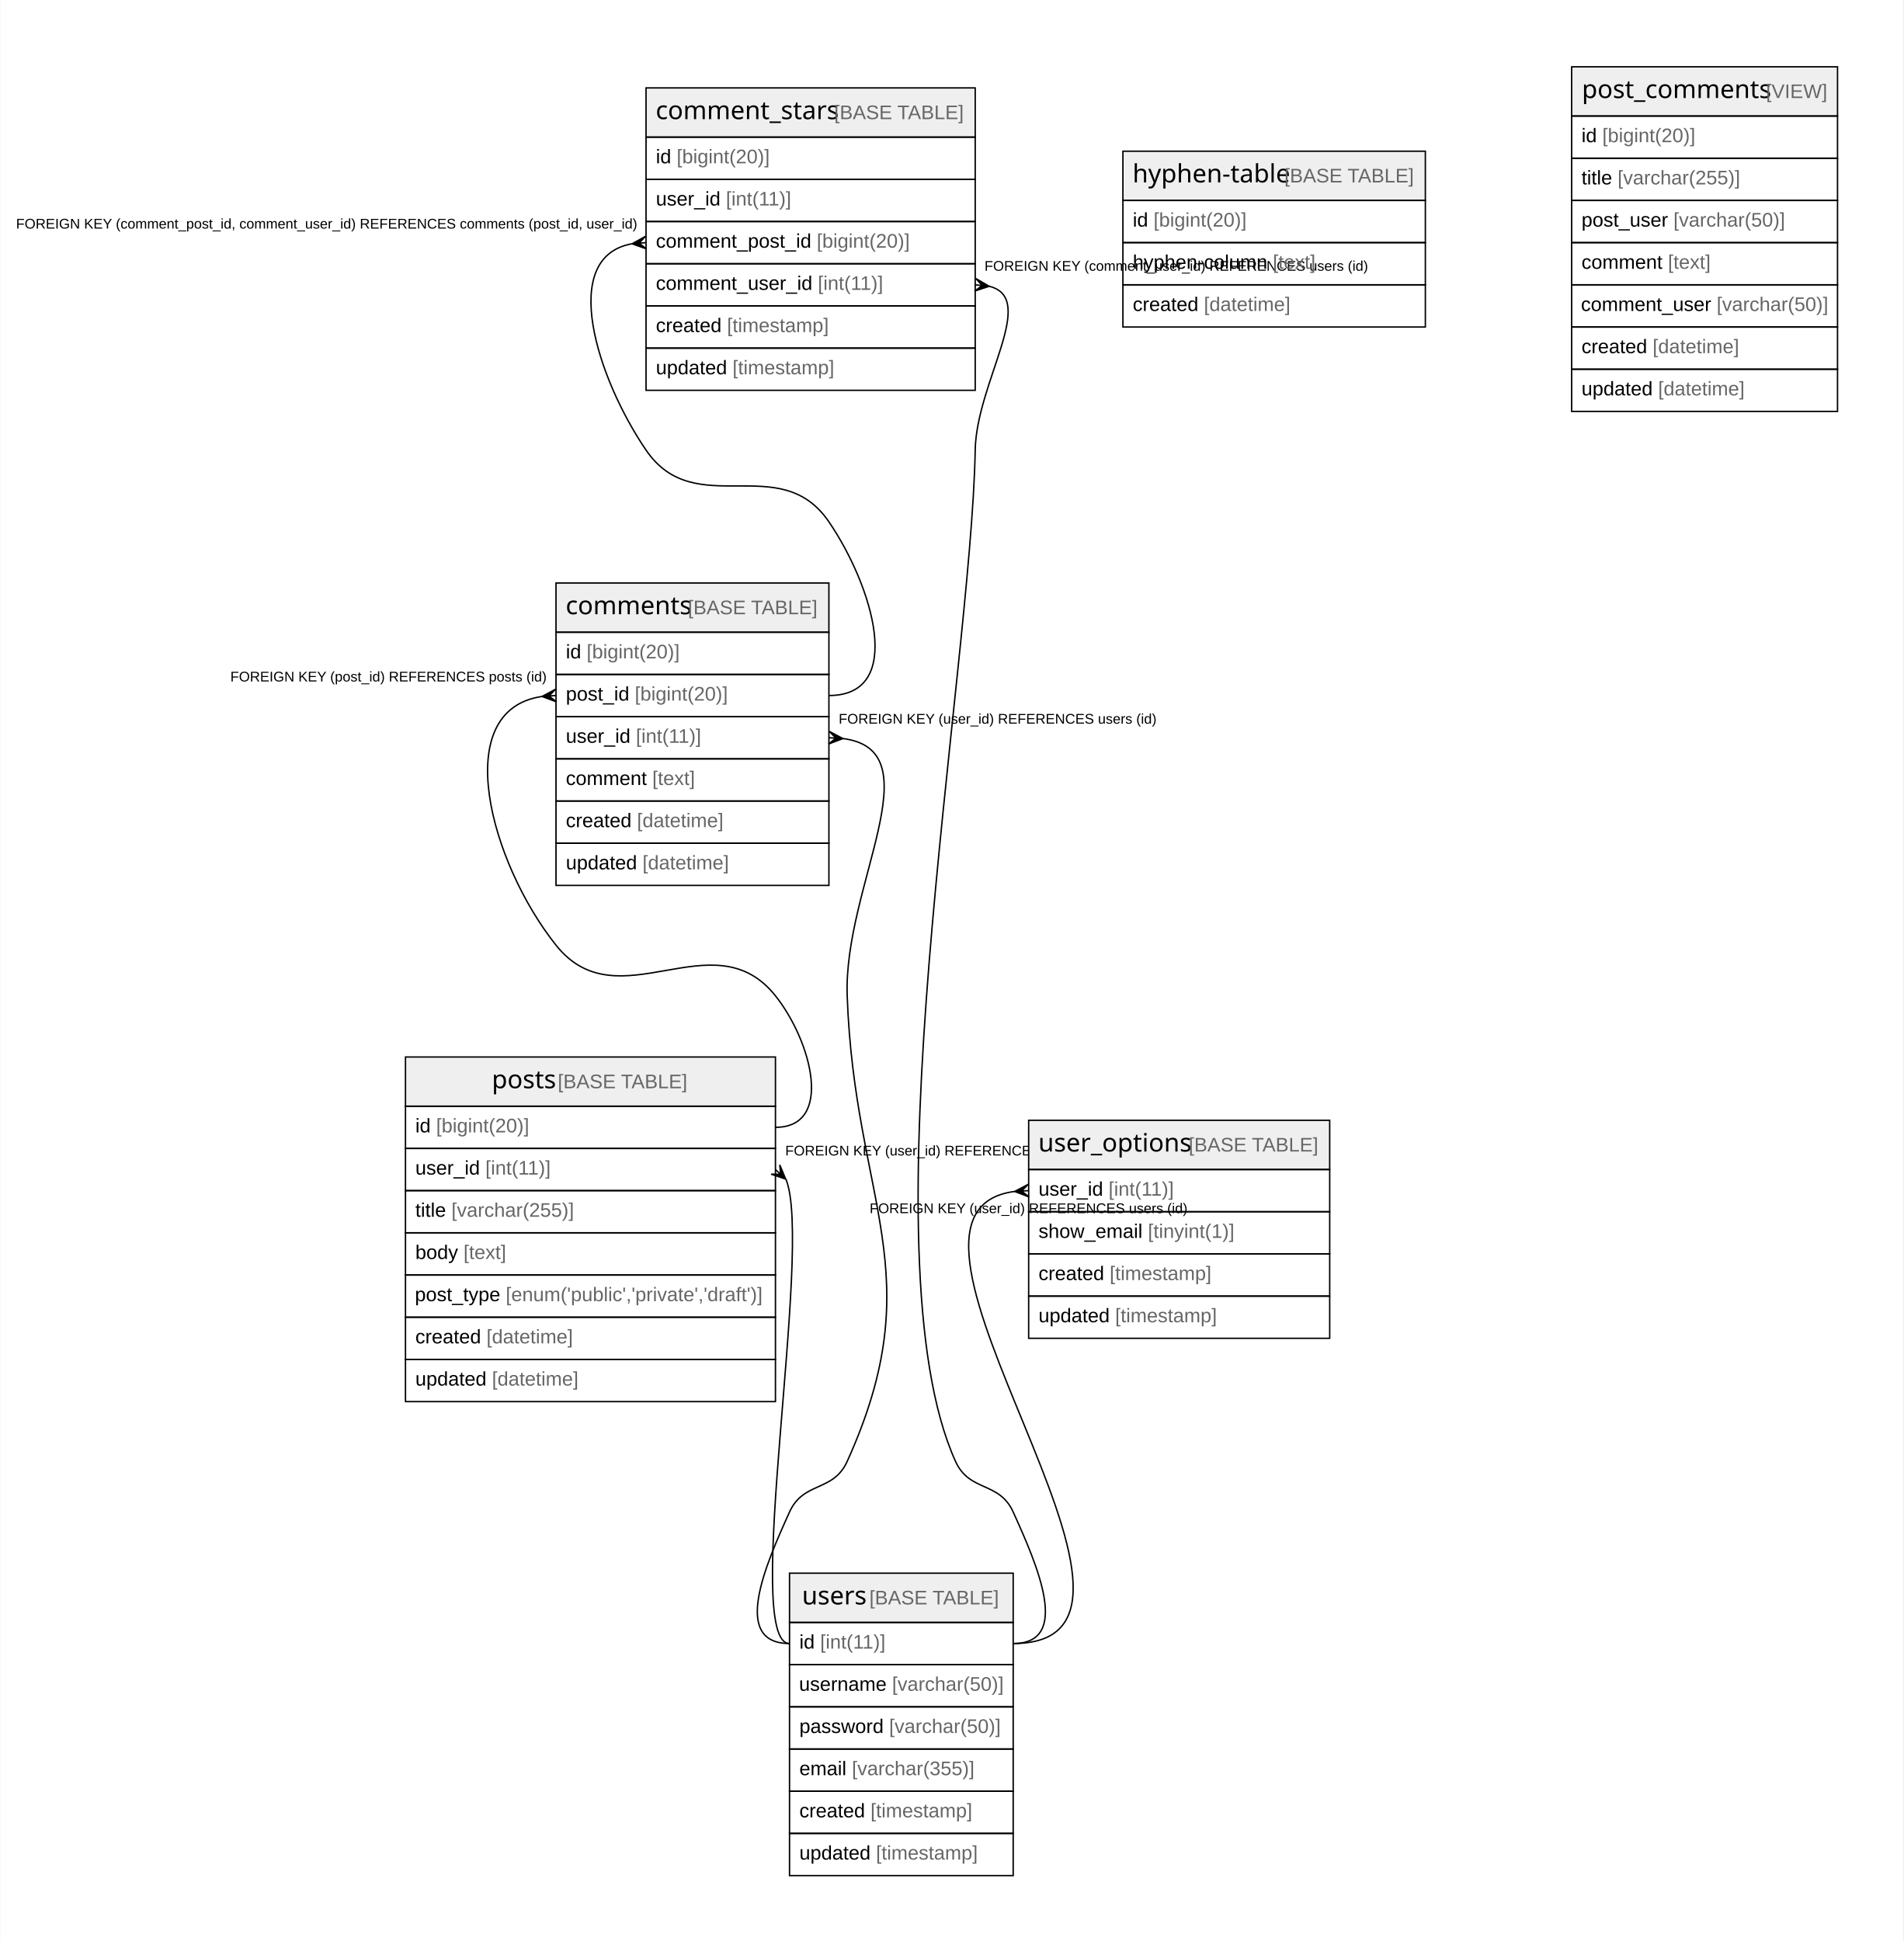
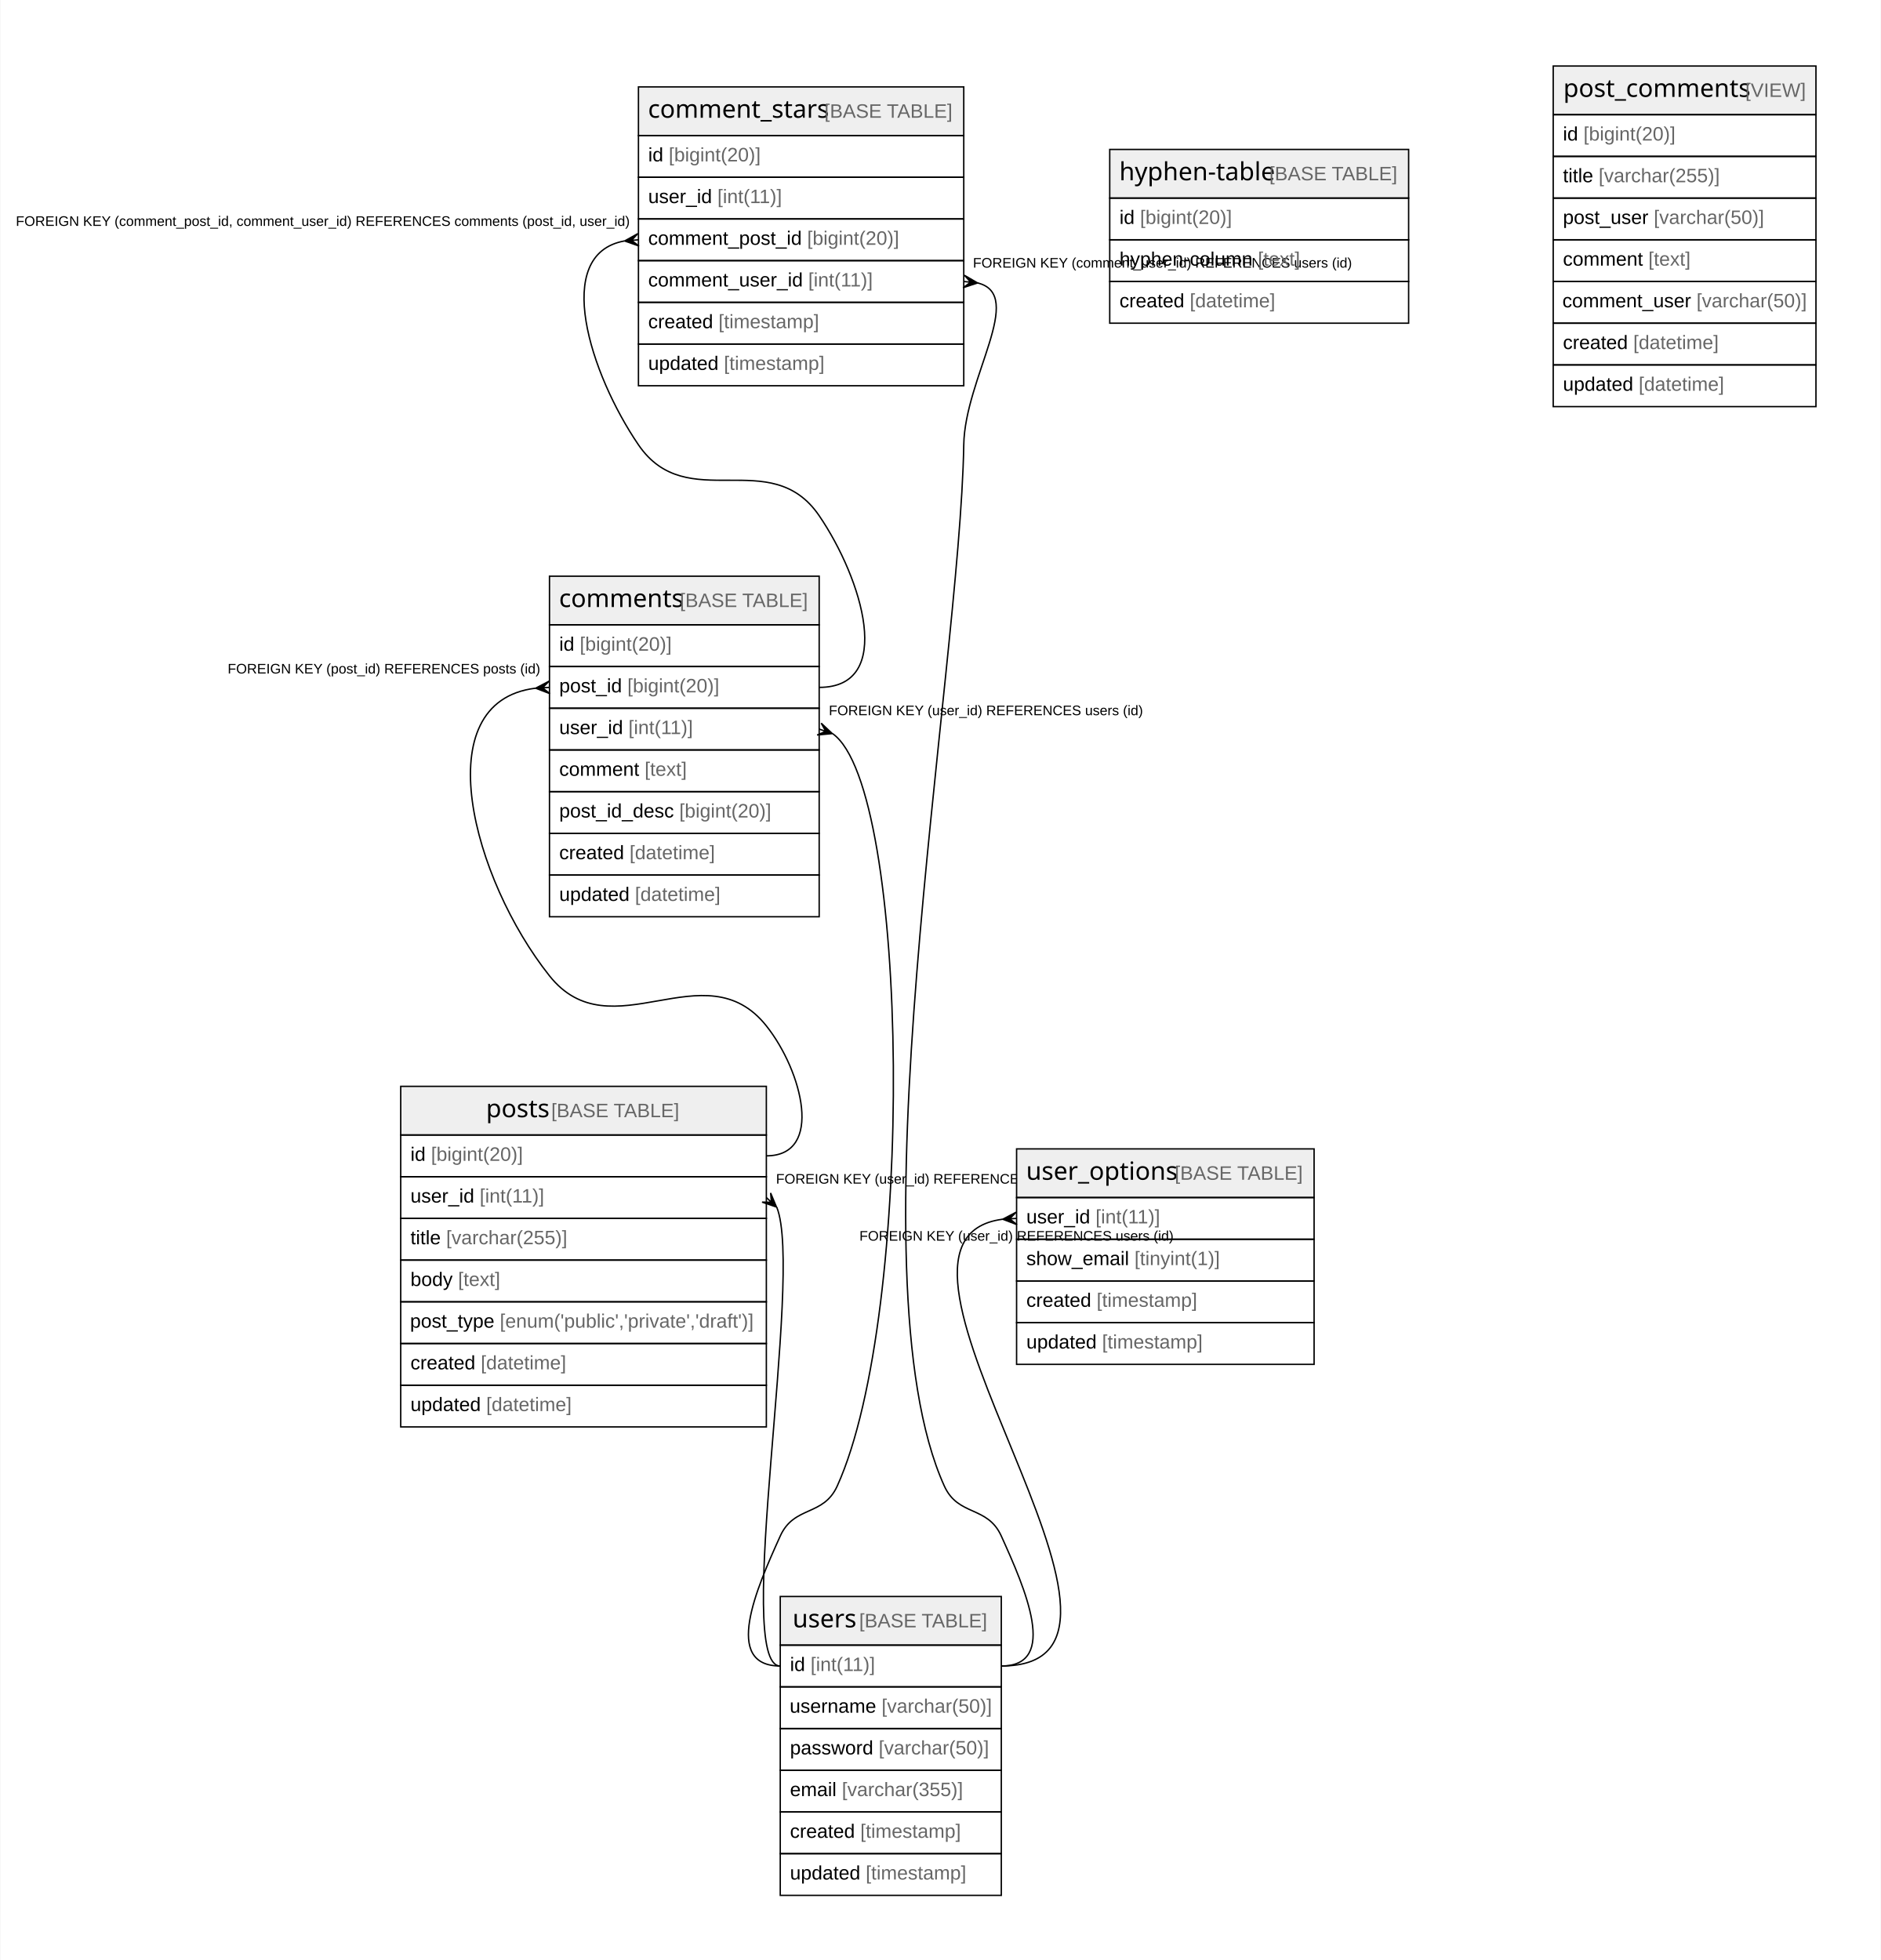
- <svg xmlns="http://www.w3.org/2000/svg" width="1353pt" height="1380pt" viewBox="0.00 0.00 1352.50 1380.00">
-   <g id="graph0" class="graph" transform="scale(1 1) rotate(0) translate(4 1376)">
-     <polygon fill="#ffffff" stroke="transparent" points="-4,4 -4,-1376 1348.5,-1376 1348.5,4 -4,4" />
+ <svg xmlns="http://www.w3.org/2000/svg" width="1353pt" height="1410pt" viewBox="0.00 0.00 1352.50 1410.00">
+   <g id="graph0" class="graph" transform="scale(1 1) rotate(0) translate(4 1406)">
+     <polygon fill="#ffffff" stroke="transparent" points="-4,4 -4,-1406 1348.5,-1406 1348.5,4 -4,4" />
    <g id="node1" class="node">
-       <polygon fill="#efefef" stroke="transparent" points="455,-1278.5 455,-1313.5 689,-1313.5 689,-1278.5 455,-1278.5" />
-       <polygon fill="none" stroke="#000000" points="455,-1278.5 455,-1313.5 689,-1313.5 689,-1278.5 455,-1278.5" />
-       <text text-anchor="start" x="461.867" y="-1291.3" font-family="Arial Bold" font-size="18.00" fill="#000000">comment_stars</text>
-       <text text-anchor="start" x="584.879" y="-1291.3" font-family="Arial" font-size="14.00" fill="#000000"> </text>
-       <text text-anchor="start" x="588.77" y="-1291.3" font-family="Arial" font-size="14.00" fill="#666666">[BASE TABLE]</text>
+       <polygon fill="#efefef" stroke="transparent" points="455,-1308.5 455,-1343.5 689,-1343.5 689,-1308.5 455,-1308.5" />
+       <polygon fill="none" stroke="#000000" points="455,-1308.5 455,-1343.5 689,-1343.5 689,-1308.5 455,-1308.5" />
+       <text text-anchor="start" x="461.867" y="-1321.3" font-family="Arial Bold" font-size="18.00" fill="#000000">comment_stars</text>
+       <text text-anchor="start" x="584.879" y="-1321.3" font-family="Arial" font-size="14.00" fill="#000000"> </text>
+       <text text-anchor="start" x="588.77" y="-1321.3" font-family="Arial" font-size="14.00" fill="#666666">[BASE TABLE]</text>
+       <polygon fill="none" stroke="#000000" points="455,-1278.5 455,-1308.5 689,-1308.5 689,-1278.5 455,-1278.5" />
+       <text text-anchor="start" x="462" y="-1289.9" font-family="Arial" font-size="14.00" fill="#000000">id </text>
+       <text text-anchor="start" x="476.78" y="-1289.9" font-family="Arial" font-size="14.00" fill="#666666">[bigint(20)]</text>
      <polygon fill="none" stroke="#000000" points="455,-1248.5 455,-1278.5 689,-1278.5 689,-1248.5 455,-1248.5" />
-       <text text-anchor="start" x="462" y="-1259.9" font-family="Arial" font-size="14.00" fill="#000000">id </text>
-       <text text-anchor="start" x="476.78" y="-1259.9" font-family="Arial" font-size="14.00" fill="#666666">[bigint(20)]</text>
+       <text text-anchor="start" x="462" y="-1259.9" font-family="Arial" font-size="14.00" fill="#000000">user_id </text>
+       <text text-anchor="start" x="511.788" y="-1259.9" font-family="Arial" font-size="14.00" fill="#666666">[int(11)]</text>
      <polygon fill="none" stroke="#000000" points="455,-1218.5 455,-1248.5 689,-1248.5 689,-1218.5 455,-1218.5" />
-       <text text-anchor="start" x="462" y="-1229.9" font-family="Arial" font-size="14.00" fill="#000000">user_id </text>
-       <text text-anchor="start" x="511.788" y="-1229.9" font-family="Arial" font-size="14.00" fill="#666666">[int(11)]</text>
+       <text text-anchor="start" x="462" y="-1229.9" font-family="Arial" font-size="14.00" fill="#000000">comment_post_id </text>
+       <text text-anchor="start" x="576.36" y="-1229.9" font-family="Arial" font-size="14.00" fill="#666666">[bigint(20)]</text>
      <polygon fill="none" stroke="#000000" points="455,-1188.5 455,-1218.5 689,-1218.5 689,-1188.5 455,-1188.5" />
-       <text text-anchor="start" x="462" y="-1199.9" font-family="Arial" font-size="14.00" fill="#000000">comment_post_id </text>
-       <text text-anchor="start" x="576.36" y="-1199.9" font-family="Arial" font-size="14.00" fill="#666666">[bigint(20)]</text>
+       <text text-anchor="start" x="462" y="-1199.9" font-family="Arial" font-size="14.00" fill="#000000">comment_user_id </text>
+       <text text-anchor="start" x="577.13" y="-1199.9" font-family="Arial" font-size="14.00" fill="#666666">[int(11)]</text>
      <polygon fill="none" stroke="#000000" points="455,-1158.5 455,-1188.5 689,-1188.5 689,-1158.5 455,-1158.5" />
-       <text text-anchor="start" x="462" y="-1169.9" font-family="Arial" font-size="14.00" fill="#000000">comment_user_id </text>
-       <text text-anchor="start" x="577.13" y="-1169.9" font-family="Arial" font-size="14.00" fill="#666666">[int(11)]</text>
+       <text text-anchor="start" x="462" y="-1169.9" font-family="Arial" font-size="14.00" fill="#000000">created </text>
+       <text text-anchor="start" x="512.572" y="-1169.9" font-family="Arial" font-size="14.00" fill="#666666">[timestamp]</text>
      <polygon fill="none" stroke="#000000" points="455,-1128.5 455,-1158.5 689,-1158.5 689,-1128.5 455,-1128.5" />
-       <text text-anchor="start" x="462" y="-1139.9" font-family="Arial" font-size="14.00" fill="#000000">created </text>
-       <text text-anchor="start" x="512.572" y="-1139.9" font-family="Arial" font-size="14.00" fill="#666666">[timestamp]</text>
-       <polygon fill="none" stroke="#000000" points="455,-1098.5 455,-1128.5 689,-1128.5 689,-1098.5 455,-1098.5" />
-       <text text-anchor="start" x="462" y="-1109.9" font-family="Arial" font-size="14.00" fill="#000000">updated </text>
-       <text text-anchor="start" x="516.477" y="-1109.9" font-family="Arial" font-size="14.00" fill="#666666">[timestamp]</text>
+       <text text-anchor="start" x="462" y="-1139.9" font-family="Arial" font-size="14.00" fill="#000000">updated </text>
+       <text text-anchor="start" x="516.477" y="-1139.9" font-family="Arial" font-size="14.00" fill="#666666">[timestamp]</text>
    </g>
    <g id="node2" class="node">
-       <polygon fill="#efefef" stroke="transparent" points="391,-926.5 391,-961.5 585,-961.5 585,-926.5 391,-926.5" />
-       <polygon fill="none" stroke="#000000" points="391,-926.5 391,-961.5 585,-961.5 585,-926.5 391,-926.5" />
-       <text text-anchor="start" x="397.87" y="-939.3" font-family="Arial Bold" font-size="18.00" fill="#000000">comments</text>
-       <text text-anchor="start" x="480.876" y="-939.3" font-family="Arial" font-size="14.00" fill="#000000"> </text>
-       <text text-anchor="start" x="484.766" y="-939.3" font-family="Arial" font-size="14.00" fill="#666666">[BASE TABLE]</text>
+       <polygon fill="#efefef" stroke="transparent" points="391,-956.5 391,-991.5 585,-991.5 585,-956.5 391,-956.5" />
+       <polygon fill="none" stroke="#000000" points="391,-956.5 391,-991.5 585,-991.5 585,-956.5 391,-956.5" />
+       <text text-anchor="start" x="397.87" y="-969.3" font-family="Arial Bold" font-size="18.00" fill="#000000">comments</text>
+       <text text-anchor="start" x="480.876" y="-969.3" font-family="Arial" font-size="14.00" fill="#000000"> </text>
+       <text text-anchor="start" x="484.766" y="-969.3" font-family="Arial" font-size="14.00" fill="#666666">[BASE TABLE]</text>
+       <polygon fill="none" stroke="#000000" points="391,-926.5 391,-956.5 585,-956.5 585,-926.5 391,-926.5" />
+       <text text-anchor="start" x="398" y="-937.9" font-family="Arial" font-size="14.00" fill="#000000">id </text>
+       <text text-anchor="start" x="412.78" y="-937.9" font-family="Arial" font-size="14.00" fill="#666666">[bigint(20)]</text>
      <polygon fill="none" stroke="#000000" points="391,-896.5 391,-926.5 585,-926.5 585,-896.5 391,-896.5" />
-       <text text-anchor="start" x="398" y="-907.9" font-family="Arial" font-size="14.00" fill="#000000">id </text>
-       <text text-anchor="start" x="412.78" y="-907.9" font-family="Arial" font-size="14.00" fill="#666666">[bigint(20)]</text>
+       <text text-anchor="start" x="398" y="-907.9" font-family="Arial" font-size="14.00" fill="#000000">post_id </text>
+       <text text-anchor="start" x="447.018" y="-907.9" font-family="Arial" font-size="14.00" fill="#666666">[bigint(20)]</text>
      <polygon fill="none" stroke="#000000" points="391,-866.5 391,-896.5 585,-896.5 585,-866.5 391,-866.5" />
-       <text text-anchor="start" x="398" y="-877.9" font-family="Arial" font-size="14.00" fill="#000000">post_id </text>
-       <text text-anchor="start" x="447.018" y="-877.9" font-family="Arial" font-size="14.00" fill="#666666">[bigint(20)]</text>
+       <text text-anchor="start" x="398" y="-877.9" font-family="Arial" font-size="14.00" fill="#000000">user_id </text>
+       <text text-anchor="start" x="447.788" y="-877.9" font-family="Arial" font-size="14.00" fill="#666666">[int(11)]</text>
      <polygon fill="none" stroke="#000000" points="391,-836.5 391,-866.5 585,-866.5 585,-836.5 391,-836.5" />
-       <text text-anchor="start" x="398" y="-847.9" font-family="Arial" font-size="14.00" fill="#000000">user_id </text>
-       <text text-anchor="start" x="447.788" y="-847.9" font-family="Arial" font-size="14.00" fill="#666666">[int(11)]</text>
+       <text text-anchor="start" x="398" y="-847.9" font-family="Arial" font-size="14.00" fill="#000000">comment </text>
+       <text text-anchor="start" x="459.45" y="-847.9" font-family="Arial" font-size="14.00" fill="#666666">[text]</text>
      <polygon fill="none" stroke="#000000" points="391,-806.5 391,-836.5 585,-836.5 585,-806.5 391,-806.5" />
-       <text text-anchor="start" x="398" y="-817.9" font-family="Arial" font-size="14.00" fill="#000000">comment </text>
-       <text text-anchor="start" x="459.45" y="-817.9" font-family="Arial" font-size="14.00" fill="#666666">[text]</text>
+       <text text-anchor="start" x="398" y="-817.9" font-family="Arial" font-size="14.00" fill="#000000">post_id_desc </text>
+       <text text-anchor="start" x="484.366" y="-817.9" font-family="Arial" font-size="14.00" fill="#666666">[bigint(20)]</text>
      <polygon fill="none" stroke="#000000" points="391,-776.5 391,-806.5 585,-806.5 585,-776.5 391,-776.5" />
      <text text-anchor="start" x="398" y="-787.9" font-family="Arial" font-size="14.00" fill="#000000">created </text>
      <text text-anchor="start" x="448.572" y="-787.9" font-family="Arial" font-size="14.00" fill="#666666">[datetime]</text>
      <polygon fill="none" stroke="#000000" points="391,-746.5 391,-776.5 585,-776.5 585,-746.5 391,-746.5" />
      <text text-anchor="start" x="398" y="-757.9" font-family="Arial" font-size="14.00" fill="#000000">updated </text>
      <text text-anchor="start" x="452.477" y="-757.9" font-family="Arial" font-size="14.00" fill="#666666">[datetime]</text>
    </g>
    <g id="edge2" class="edge">
-       <path fill="none" stroke="#000000" d="M444.752,-1202.626C392.714,-1193.052 420.159,-1107.094 455,-1056 489.966,-1004.722 550.034,-1056.278 585,-1005 615.923,-959.651 639.889,-881.5 585,-881.5" />
-       <polygon fill="#000000" stroke="#000000" points="445.036,-1202.65 454.618,-1207.984 450.018,-1203.075 455,-1203.5 455,-1203.5 455,-1203.5 450.018,-1203.075 455.382,-1199.016 445.036,-1202.65 445.036,-1202.65" />
-       <text text-anchor="start" x="7.144" y="-1213.5" font-family="Arial" font-size="10.00" fill="#000000">FOREIGN KEY (comment_post_id, comment_user_id) REFERENCES comments (post_id, user_id)</text>
+       <path fill="none" stroke="#000000" d="M444.752,-1232.626C392.714,-1223.052 420.159,-1137.094 455,-1086 489.966,-1034.722 550.034,-1086.278 585,-1035 615.923,-989.651 639.889,-911.5 585,-911.5" />
+       <polygon fill="#000000" stroke="#000000" points="445.036,-1232.65 454.618,-1237.984 450.018,-1233.075 455,-1233.5 455,-1233.5 455,-1233.5 450.018,-1233.075 455.382,-1229.016 445.036,-1232.65 445.036,-1232.65" />
+       <text text-anchor="start" x="7.144" y="-1243.5" font-family="Arial" font-size="10.00" fill="#000000">FOREIGN KEY (comment_post_id, comment_user_id) REFERENCES comments (post_id, user_id)</text>
    </g>
    <g id="node7" class="node">
      <polygon fill="#efefef" stroke="transparent" points="557,-222.5 557,-257.5 716,-257.5 716,-222.5 557,-222.5" />
      <polygon fill="none" stroke="#000000" points="557,-222.5 557,-257.5 716,-257.5 716,-222.5 557,-222.5" />
      <text text-anchor="start" x="565.871" y="-235.3" font-family="Arial Bold" font-size="18.00" fill="#000000">users</text>
      <text text-anchor="start" x="609.875" y="-235.3" font-family="Arial" font-size="14.00" fill="#000000"> </text>
      <text text-anchor="start" x="613.766" y="-235.3" font-family="Arial" font-size="14.00" fill="#666666">[BASE TABLE]</text>
      <polygon fill="none" stroke="#000000" points="557,-192.5 557,-222.5 716,-222.5 716,-192.5 557,-192.5" />
      <text text-anchor="start" x="564" y="-203.9" font-family="Arial" font-size="14.00" fill="#000000">id </text>
      <text text-anchor="start" x="578.78" y="-203.9" font-family="Arial" font-size="14.00" fill="#666666">[int(11)]</text>
      <polygon fill="none" stroke="#000000" points="557,-162.5 557,-192.5 716,-192.5 716,-162.5 557,-162.5" />
      <text text-anchor="start" x="563.769" y="-173.9" font-family="Arial" font-size="14.00" fill="#000000">username </text>
      <text text-anchor="start" x="629.894" y="-173.9" font-family="Arial" font-size="14.00" fill="#666666">[varchar(50)]</text>
      <polygon fill="none" stroke="#000000" points="557,-132.5 557,-162.5 716,-162.5 716,-132.5 557,-132.5" />
      <text text-anchor="start" x="564" y="-143.9" font-family="Arial" font-size="14.00" fill="#000000">password </text>
      <text text-anchor="start" x="627.788" y="-143.9" font-family="Arial" font-size="14.00" fill="#666666">[varchar(50)]</text>
      <polygon fill="none" stroke="#000000" points="557,-102.5 557,-132.5 716,-132.5 716,-102.5 557,-102.5" />
      <text text-anchor="start" x="564" y="-113.9" font-family="Arial" font-size="14.00" fill="#000000">email </text>
      <text text-anchor="start" x="601.33" y="-113.9" font-family="Arial" font-size="14.00" fill="#666666">[varchar(355)]</text>
      <polygon fill="none" stroke="#000000" points="557,-72.5 557,-102.5 716,-102.5 716,-72.5 557,-72.5" />
      <text text-anchor="start" x="564" y="-83.9" font-family="Arial" font-size="14.00" fill="#000000">created </text>
      <text text-anchor="start" x="614.572" y="-83.9" font-family="Arial" font-size="14.00" fill="#666666">[timestamp]</text>
      <polygon fill="none" stroke="#000000" points="557,-42.5 557,-72.5 716,-72.5 716,-42.5 557,-42.5" />
      <text text-anchor="start" x="564" y="-53.9" font-family="Arial" font-size="14.00" fill="#000000">updated </text>
      <text text-anchor="start" x="618.477" y="-53.9" font-family="Arial" font-size="14.00" fill="#666666">[timestamp]</text>
    </g>
    <g id="edge1" class="edge">
-       <path fill="none" stroke="#000000" d="M698.98,-1172.453C733.888,-1163.881 689.872,-1104.339 689,-1056 686.118,-896.218 609.09,-482.583 675,-337 685.001,-314.909 705.999,-323.091 716,-301 733.139,-263.143 757.556,-207.5 716,-207.5" />
-       <polygon fill="#000000" stroke="#000000" points="698.945,-1172.457 688.53,-1169.025 693.973,-1172.978 689,-1173.5 689,-1173.5 689,-1173.5 693.973,-1172.978 689.47,-1177.975 698.945,-1172.457 698.945,-1172.457" />
-       <text text-anchor="start" x="695.609" y="-1183.5" font-family="Arial" font-size="10.00" fill="#000000">FOREIGN KEY (comment_user_id) REFERENCES users (id)</text>
+       <path fill="none" stroke="#000000" d="M698.979,-1202.453C733.878,-1193.881 689.809,-1134.34 689,-1086 686.213,-919.55 606.341,-488.656 675,-337 685.001,-314.909 705.999,-323.091 716,-301 733.139,-263.143 757.556,-207.5 716,-207.5" />
+       <polygon fill="#000000" stroke="#000000" points="698.945,-1202.457 688.53,-1199.025 693.973,-1202.978 689,-1203.5 689,-1203.5 689,-1203.5 693.973,-1202.978 689.47,-1207.975 698.945,-1202.457 698.945,-1202.457" />
+       <text text-anchor="start" x="695.609" y="-1213.5" font-family="Arial" font-size="10.00" fill="#000000">FOREIGN KEY (comment_user_id) REFERENCES users (id)</text>
    </g>
    <g id="node5" class="node">
      <polygon fill="#efefef" stroke="transparent" points="284,-589.5 284,-624.5 547,-624.5 547,-589.5 284,-589.5" />
      <polygon fill="none" stroke="#000000" points="284,-589.5 284,-624.5 547,-624.5 547,-589.5 284,-589.5" />
      <text text-anchor="start" x="345.366" y="-602.3" font-family="Arial Bold" font-size="18.00" fill="#000000">posts</text>
      <text text-anchor="start" x="388.38" y="-602.3" font-family="Arial" font-size="14.00" fill="#000000"> </text>
      <text text-anchor="start" x="392.271" y="-602.3" font-family="Arial" font-size="14.00" fill="#666666">[BASE TABLE]</text>
      <polygon fill="none" stroke="#000000" points="284,-559.5 284,-589.5 547,-589.5 547,-559.5 284,-559.5" />
      <text text-anchor="start" x="291" y="-570.9" font-family="Arial" font-size="14.00" fill="#000000">id </text>
      <text text-anchor="start" x="305.78" y="-570.9" font-family="Arial" font-size="14.00" fill="#666666">[bigint(20)]</text>
      <polygon fill="none" stroke="#000000" points="284,-529.5 284,-559.5 547,-559.5 547,-529.5 284,-529.5" />
      <text text-anchor="start" x="291" y="-540.9" font-family="Arial" font-size="14.00" fill="#000000">user_id </text>
      <text text-anchor="start" x="340.788" y="-540.9" font-family="Arial" font-size="14.00" fill="#666666">[int(11)]</text>
      <polygon fill="none" stroke="#000000" points="284,-499.5 284,-529.5 547,-529.5 547,-499.5 284,-499.5" />
      <text text-anchor="start" x="291" y="-510.9" font-family="Arial" font-size="14.00" fill="#000000">title </text>
      <text text-anchor="start" x="316.668" y="-510.9" font-family="Arial" font-size="14.00" fill="#666666">[varchar(255)]</text>
      <polygon fill="none" stroke="#000000" points="284,-469.5 284,-499.5 547,-499.5 547,-469.5 284,-469.5" />
      <text text-anchor="start" x="291" y="-480.9" font-family="Arial" font-size="14.00" fill="#000000">body </text>
      <text text-anchor="start" x="325.238" y="-480.9" font-family="Arial" font-size="14.00" fill="#666666">[text]</text>
      <polygon fill="none" stroke="#000000" points="284,-439.5 284,-469.5 547,-469.5 547,-439.5 284,-439.5" />
      <text text-anchor="start" x="290.697" y="-450.9" font-family="Arial" font-size="14.00" fill="#000000">post_type </text>
      <text text-anchor="start" x="355.282" y="-450.9" font-family="Arial" font-size="14.00" fill="#666666">[enum('public','private','draft')]</text>
      <polygon fill="none" stroke="#000000" points="284,-409.5 284,-439.5 547,-439.5 547,-409.5 284,-409.5" />
      <text text-anchor="start" x="291" y="-420.9" font-family="Arial" font-size="14.00" fill="#000000">created </text>
      <text text-anchor="start" x="341.572" y="-420.9" font-family="Arial" font-size="14.00" fill="#666666">[datetime]</text>
      <polygon fill="none" stroke="#000000" points="284,-379.5 284,-409.5 547,-409.5 547,-379.5 284,-379.5" />
      <text text-anchor="start" x="291" y="-390.9" font-family="Arial" font-size="14.00" fill="#000000">updated </text>
      <text text-anchor="start" x="345.477" y="-390.9" font-family="Arial" font-size="14.00" fill="#666666">[datetime]</text>
    </g>
    <g id="edge3" class="edge">
-       <path fill="none" stroke="#000000" d="M381.018,-880.815C314.825,-871.208 344.094,-762.963 391,-704 435.298,-648.315 502.702,-723.685 547,-668 572.87,-635.48 588.556,-574.5 547,-574.5" />
-       <polygon fill="#000000" stroke="#000000" points="381.024,-880.815 390.692,-885.989 386.012,-881.157 391,-881.5 391,-881.5 391,-881.5 386.012,-881.157 391.308,-877.011 381.024,-880.815 381.024,-880.815" />
-       <text text-anchor="start" x="159.495" y="-891.5" font-family="Arial" font-size="10.00" fill="#000000">FOREIGN KEY (post_id) REFERENCES posts (id)</text>
+       <path fill="none" stroke="#000000" d="M380.768,-910.892C301.532,-901.024 335.83,-773.352 391,-704 435.298,-648.315 502.702,-723.685 547,-668 572.87,-635.48 588.556,-574.5 547,-574.5" />
+       <polygon fill="#000000" stroke="#000000" points="381.018,-910.907 390.733,-915.992 386.009,-911.203 391,-911.5 391,-911.5 391,-911.5 386.009,-911.203 391.267,-907.008 381.018,-910.907 381.018,-910.907" />
+       <text text-anchor="start" x="159.495" y="-921.5" font-family="Arial" font-size="10.00" fill="#000000">FOREIGN KEY (post_id) REFERENCES posts (id)</text>
    </g>
    <g id="edge4" class="edge">
-       <path fill="none" stroke="#000000" d="M595.11,-850.895C660.473,-842.395 595.239,-746.038 598,-668 603.201,-520.981 658.673,-471.017 598,-337 587.999,-314.909 567.001,-323.091 557,-301 539.861,-263.143 515.444,-207.5 557,-207.5" />
-       <polygon fill="#000000" stroke="#000000" points="594.982,-850.902 584.731,-847.008 589.991,-851.201 585,-851.5 585,-851.5 585,-851.5 589.991,-851.201 585.269,-855.992 594.982,-850.902 594.982,-850.902" />
-       <text text-anchor="start" x="591.945" y="-861.5" font-family="Arial" font-size="10.00" fill="#000000">FOREIGN KEY (user_id) REFERENCES users (id)</text>
+       <path fill="none" stroke="#000000" d="M594.76,-878.155C650.334,-838.709 654.331,-461.424 598,-337 587.999,-314.909 567.001,-323.091 557,-301 539.861,-263.143 515.444,-207.5 557,-207.5" />
+       <polygon fill="#000000" stroke="#000000" points="594.46,-878.258 583.541,-877.243 589.73,-879.879 585,-881.5 585,-881.5 585,-881.5 589.73,-879.879 586.459,-885.757 594.46,-878.258 594.46,-878.258" />
+       <text text-anchor="start" x="591.945" y="-891.5" font-family="Arial" font-size="10.00" fill="#000000">FOREIGN KEY (user_id) REFERENCES users (id)</text>
    </g>
    <g id="node3" class="node">
-       <polygon fill="#efefef" stroke="transparent" points="794,-1233.5 794,-1268.5 1009,-1268.5 1009,-1233.5 794,-1233.5" />
-       <polygon fill="none" stroke="#000000" points="794,-1233.5 794,-1268.5 1009,-1268.5 1009,-1233.5 794,-1233.5" />
-       <text text-anchor="start" x="800.854" y="-1246.3" font-family="Arial Bold" font-size="18.00" fill="#000000">hyphen-table</text>
-       <text text-anchor="start" x="904.892" y="-1246.3" font-family="Arial" font-size="14.00" fill="#000000"> </text>
-       <text text-anchor="start" x="908.783" y="-1246.3" font-family="Arial" font-size="14.00" fill="#666666">[BASE TABLE]</text>
+       <polygon fill="#efefef" stroke="transparent" points="794,-1263.5 794,-1298.5 1009,-1298.5 1009,-1263.5 794,-1263.5" />
+       <polygon fill="none" stroke="#000000" points="794,-1263.5 794,-1298.5 1009,-1298.5 1009,-1263.5 794,-1263.5" />
+       <text text-anchor="start" x="800.854" y="-1276.3" font-family="Arial Bold" font-size="18.00" fill="#000000">hyphen-table</text>
+       <text text-anchor="start" x="904.892" y="-1276.3" font-family="Arial" font-size="14.00" fill="#000000"> </text>
+       <text text-anchor="start" x="908.783" y="-1276.3" font-family="Arial" font-size="14.00" fill="#666666">[BASE TABLE]</text>
+       <polygon fill="none" stroke="#000000" points="794,-1233.5 794,-1263.5 1009,-1263.5 1009,-1233.5 794,-1233.5" />
+       <text text-anchor="start" x="801" y="-1244.9" font-family="Arial" font-size="14.00" fill="#000000">id </text>
+       <text text-anchor="start" x="815.78" y="-1244.9" font-family="Arial" font-size="14.00" fill="#666666">[bigint(20)]</text>
      <polygon fill="none" stroke="#000000" points="794,-1203.5 794,-1233.5 1009,-1233.5 1009,-1203.5 794,-1203.5" />
-       <text text-anchor="start" x="801" y="-1214.9" font-family="Arial" font-size="14.00" fill="#000000">id </text>
-       <text text-anchor="start" x="815.78" y="-1214.9" font-family="Arial" font-size="14.00" fill="#666666">[bigint(20)]</text>
+       <text text-anchor="start" x="801" y="-1214.9" font-family="Arial" font-size="14.00" fill="#000000">hyphen-column </text>
+       <text text-anchor="start" x="900.579" y="-1214.9" font-family="Arial" font-size="14.00" fill="#666666">[text]</text>
      <polygon fill="none" stroke="#000000" points="794,-1173.5 794,-1203.5 1009,-1203.5 1009,-1173.5 794,-1173.5" />
-       <text text-anchor="start" x="801" y="-1184.9" font-family="Arial" font-size="14.00" fill="#000000">hyphen-column </text>
-       <text text-anchor="start" x="900.579" y="-1184.9" font-family="Arial" font-size="14.00" fill="#666666">[text]</text>
-       <polygon fill="none" stroke="#000000" points="794,-1143.5 794,-1173.5 1009,-1173.5 1009,-1143.5 794,-1143.5" />
-       <text text-anchor="start" x="801" y="-1154.9" font-family="Arial" font-size="14.00" fill="#000000">created </text>
-       <text text-anchor="start" x="851.572" y="-1154.9" font-family="Arial" font-size="14.00" fill="#666666">[datetime]</text>
+       <text text-anchor="start" x="801" y="-1184.9" font-family="Arial" font-size="14.00" fill="#000000">created </text>
+       <text text-anchor="start" x="851.572" y="-1184.9" font-family="Arial" font-size="14.00" fill="#666666">[datetime]</text>
    </g>
    <g id="node4" class="node">
-       <polygon fill="#efefef" stroke="transparent" points="1113,-1293.5 1113,-1328.5 1302,-1328.5 1302,-1293.5 1113,-1293.5" />
-       <polygon fill="none" stroke="#000000" points="1113,-1293.5 1113,-1328.5 1302,-1328.5 1302,-1293.5 1113,-1293.5" />
-       <text text-anchor="start" x="1120.262" y="-1306.3" font-family="Arial Bold" font-size="18.00" fill="#000000">post_comments</text>
-       <text text-anchor="start" x="1247.288" y="-1306.3" font-family="Arial" font-size="14.00" fill="#000000"> </text>
-       <text text-anchor="start" x="1251.178" y="-1306.3" font-family="Arial" font-size="14.00" fill="#666666">[VIEW]</text>
+       <polygon fill="#efefef" stroke="transparent" points="1113,-1323.5 1113,-1358.5 1302,-1358.5 1302,-1323.5 1113,-1323.5" />
+       <polygon fill="none" stroke="#000000" points="1113,-1323.5 1113,-1358.5 1302,-1358.5 1302,-1323.5 1113,-1323.5" />
+       <text text-anchor="start" x="1120.262" y="-1336.3" font-family="Arial Bold" font-size="18.00" fill="#000000">post_comments</text>
+       <text text-anchor="start" x="1247.288" y="-1336.3" font-family="Arial" font-size="14.00" fill="#000000"> </text>
+       <text text-anchor="start" x="1251.178" y="-1336.3" font-family="Arial" font-size="14.00" fill="#666666">[VIEW]</text>
+       <polygon fill="none" stroke="#000000" points="1113,-1293.5 1113,-1323.5 1302,-1323.5 1302,-1293.5 1113,-1293.5" />
+       <text text-anchor="start" x="1120" y="-1304.9" font-family="Arial" font-size="14.00" fill="#000000">id </text>
+       <text text-anchor="start" x="1134.78" y="-1304.9" font-family="Arial" font-size="14.00" fill="#666666">[bigint(20)]</text>
      <polygon fill="none" stroke="#000000" points="1113,-1263.5 1113,-1293.5 1302,-1293.5 1302,-1263.5 1113,-1263.5" />
-       <text text-anchor="start" x="1120" y="-1274.9" font-family="Arial" font-size="14.00" fill="#000000">id </text>
-       <text text-anchor="start" x="1134.78" y="-1274.9" font-family="Arial" font-size="14.00" fill="#666666">[bigint(20)]</text>
+       <text text-anchor="start" x="1120" y="-1274.9" font-family="Arial" font-size="14.00" fill="#000000">title </text>
+       <text text-anchor="start" x="1145.668" y="-1274.9" font-family="Arial" font-size="14.00" fill="#666666">[varchar(255)]</text>
      <polygon fill="none" stroke="#000000" points="1113,-1233.5 1113,-1263.5 1302,-1263.5 1302,-1233.5 1113,-1233.5" />
-       <text text-anchor="start" x="1120" y="-1244.9" font-family="Arial" font-size="14.00" fill="#000000">title </text>
-       <text text-anchor="start" x="1145.668" y="-1244.9" font-family="Arial" font-size="14.00" fill="#666666">[varchar(255)]</text>
+       <text text-anchor="start" x="1120" y="-1244.9" font-family="Arial" font-size="14.00" fill="#000000">post_user </text>
+       <text text-anchor="start" x="1185.355" y="-1244.9" font-family="Arial" font-size="14.00" fill="#666666">[varchar(50)]</text>
      <polygon fill="none" stroke="#000000" points="1113,-1203.5 1113,-1233.5 1302,-1233.5 1302,-1203.5 1113,-1203.5" />
-       <text text-anchor="start" x="1120" y="-1214.9" font-family="Arial" font-size="14.00" fill="#000000">post_user </text>
-       <text text-anchor="start" x="1185.355" y="-1214.9" font-family="Arial" font-size="14.00" fill="#666666">[varchar(50)]</text>
+       <text text-anchor="start" x="1120" y="-1214.9" font-family="Arial" font-size="14.00" fill="#000000">comment </text>
+       <text text-anchor="start" x="1181.45" y="-1214.9" font-family="Arial" font-size="14.00" fill="#666666">[text]</text>
      <polygon fill="none" stroke="#000000" points="1113,-1173.5 1113,-1203.5 1302,-1203.5 1302,-1173.5 1113,-1173.5" />
-       <text text-anchor="start" x="1120" y="-1184.9" font-family="Arial" font-size="14.00" fill="#000000">comment </text>
-       <text text-anchor="start" x="1181.45" y="-1184.9" font-family="Arial" font-size="14.00" fill="#666666">[text]</text>
+       <text text-anchor="start" x="1119.602" y="-1184.9" font-family="Arial" font-size="14.00" fill="#000000">comment_user </text>
+       <text text-anchor="start" x="1216.061" y="-1184.9" font-family="Arial" font-size="14.00" fill="#666666">[varchar(50)]</text>
      <polygon fill="none" stroke="#000000" points="1113,-1143.5 1113,-1173.5 1302,-1173.5 1302,-1143.5 1113,-1143.5" />
-       <text text-anchor="start" x="1119.602" y="-1154.9" font-family="Arial" font-size="14.00" fill="#000000">comment_user </text>
-       <text text-anchor="start" x="1216.061" y="-1154.9" font-family="Arial" font-size="14.00" fill="#666666">[varchar(50)]</text>
+       <text text-anchor="start" x="1120" y="-1154.9" font-family="Arial" font-size="14.00" fill="#000000">created </text>
+       <text text-anchor="start" x="1170.572" y="-1154.9" font-family="Arial" font-size="14.00" fill="#666666">[datetime]</text>
      <polygon fill="none" stroke="#000000" points="1113,-1113.5 1113,-1143.5 1302,-1143.5 1302,-1113.5 1113,-1113.5" />
-       <text text-anchor="start" x="1120" y="-1124.9" font-family="Arial" font-size="14.00" fill="#000000">created </text>
-       <text text-anchor="start" x="1170.572" y="-1124.9" font-family="Arial" font-size="14.00" fill="#666666">[datetime]</text>
-       <polygon fill="none" stroke="#000000" points="1113,-1083.5 1113,-1113.5 1302,-1113.5 1302,-1083.5 1113,-1083.5" />
-       <text text-anchor="start" x="1120" y="-1094.9" font-family="Arial" font-size="14.00" fill="#000000">updated </text>
-       <text text-anchor="start" x="1174.477" y="-1094.9" font-family="Arial" font-size="14.00" fill="#666666">[datetime]</text>
+       <text text-anchor="start" x="1120" y="-1124.9" font-family="Arial" font-size="14.00" fill="#000000">updated </text>
+       <text text-anchor="start" x="1174.477" y="-1124.9" font-family="Arial" font-size="14.00" fill="#666666">[datetime]</text>
    </g>
    <g id="edge5" class="edge">
      <path fill="none" stroke="#000000" d="M554.519,-537.461C574.059,-489.067 522.758,-207.5 557,-207.5" />
      <polygon fill="#000000" stroke="#000000" points="554.301,-537.666 543.925,-541.215 550.65,-541.083 547,-544.5 547,-544.5 547,-544.5 550.65,-541.083 550.075,-547.785 554.301,-537.666 554.301,-537.666" />
      <text text-anchor="start" x="553.945" y="-554.5" font-family="Arial" font-size="10.00" fill="#000000">FOREIGN KEY (user_id) REFERENCES users (id)</text>
    </g>
    <g id="node6" class="node">
      <polygon fill="#efefef" stroke="transparent" points="727,-544.5 727,-579.5 941,-579.5 941,-544.5 727,-544.5" />
      <polygon fill="none" stroke="#000000" points="727,-544.5 727,-579.5 941,-579.5 941,-544.5 727,-544.5" />
      <text text-anchor="start" x="733.857" y="-557.3" font-family="Arial Bold" font-size="18.00" fill="#000000">user_options</text>
      <text text-anchor="start" x="836.889" y="-557.3" font-family="Arial" font-size="14.00" fill="#000000"> </text>
      <text text-anchor="start" x="840.78" y="-557.3" font-family="Arial" font-size="14.00" fill="#666666">[BASE TABLE]</text>
      <polygon fill="none" stroke="#000000" points="727,-514.5 727,-544.5 941,-544.5 941,-514.5 727,-514.5" />
      <text text-anchor="start" x="734" y="-525.9" font-family="Arial" font-size="14.00" fill="#000000">user_id </text>
      <text text-anchor="start" x="783.788" y="-525.9" font-family="Arial" font-size="14.00" fill="#666666">[int(11)]</text>
      <polygon fill="none" stroke="#000000" points="727,-484.5 727,-514.5 941,-514.5 941,-484.5 727,-484.5" />
      <text text-anchor="start" x="734" y="-495.9" font-family="Arial" font-size="14.00" fill="#000000">show_email </text>
      <text text-anchor="start" x="811.784" y="-495.9" font-family="Arial" font-size="14.00" fill="#666666">[tinyint(1)]</text>
      <polygon fill="none" stroke="#000000" points="727,-454.5 727,-484.5 941,-484.5 941,-454.5 727,-454.5" />
      <text text-anchor="start" x="734" y="-465.9" font-family="Arial" font-size="14.00" fill="#000000">created </text>
      <text text-anchor="start" x="784.572" y="-465.9" font-family="Arial" font-size="14.00" fill="#666666">[timestamp]</text>
      <polygon fill="none" stroke="#000000" points="727,-424.5 727,-454.5 941,-454.5 941,-424.5 727,-424.5" />
      <text text-anchor="start" x="734" y="-435.9" font-family="Arial" font-size="14.00" fill="#000000">updated </text>
      <text text-anchor="start" x="788.477" y="-435.9" font-family="Arial" font-size="14.00" fill="#666666">[timestamp]</text>
    </g>
    <g id="edge6" class="edge">
      <path fill="none" stroke="#000000" d="M716.889,-528.888C597.52,-513.356 855.559,-207.5 716,-207.5" />
      <polygon fill="#000000" stroke="#000000" points="717.018,-528.895 726.728,-533.992 722.009,-529.198 727,-529.5 727,-529.5 727,-529.5 722.009,-529.198 727.272,-525.008 717.018,-528.895 717.018,-528.895" />
      <text text-anchor="start" x="613.945" y="-513.5" font-family="Arial" font-size="10.00" fill="#000000">FOREIGN KEY (user_id) REFERENCES users (id)</text>
    </g>
  </g>
</svg>
